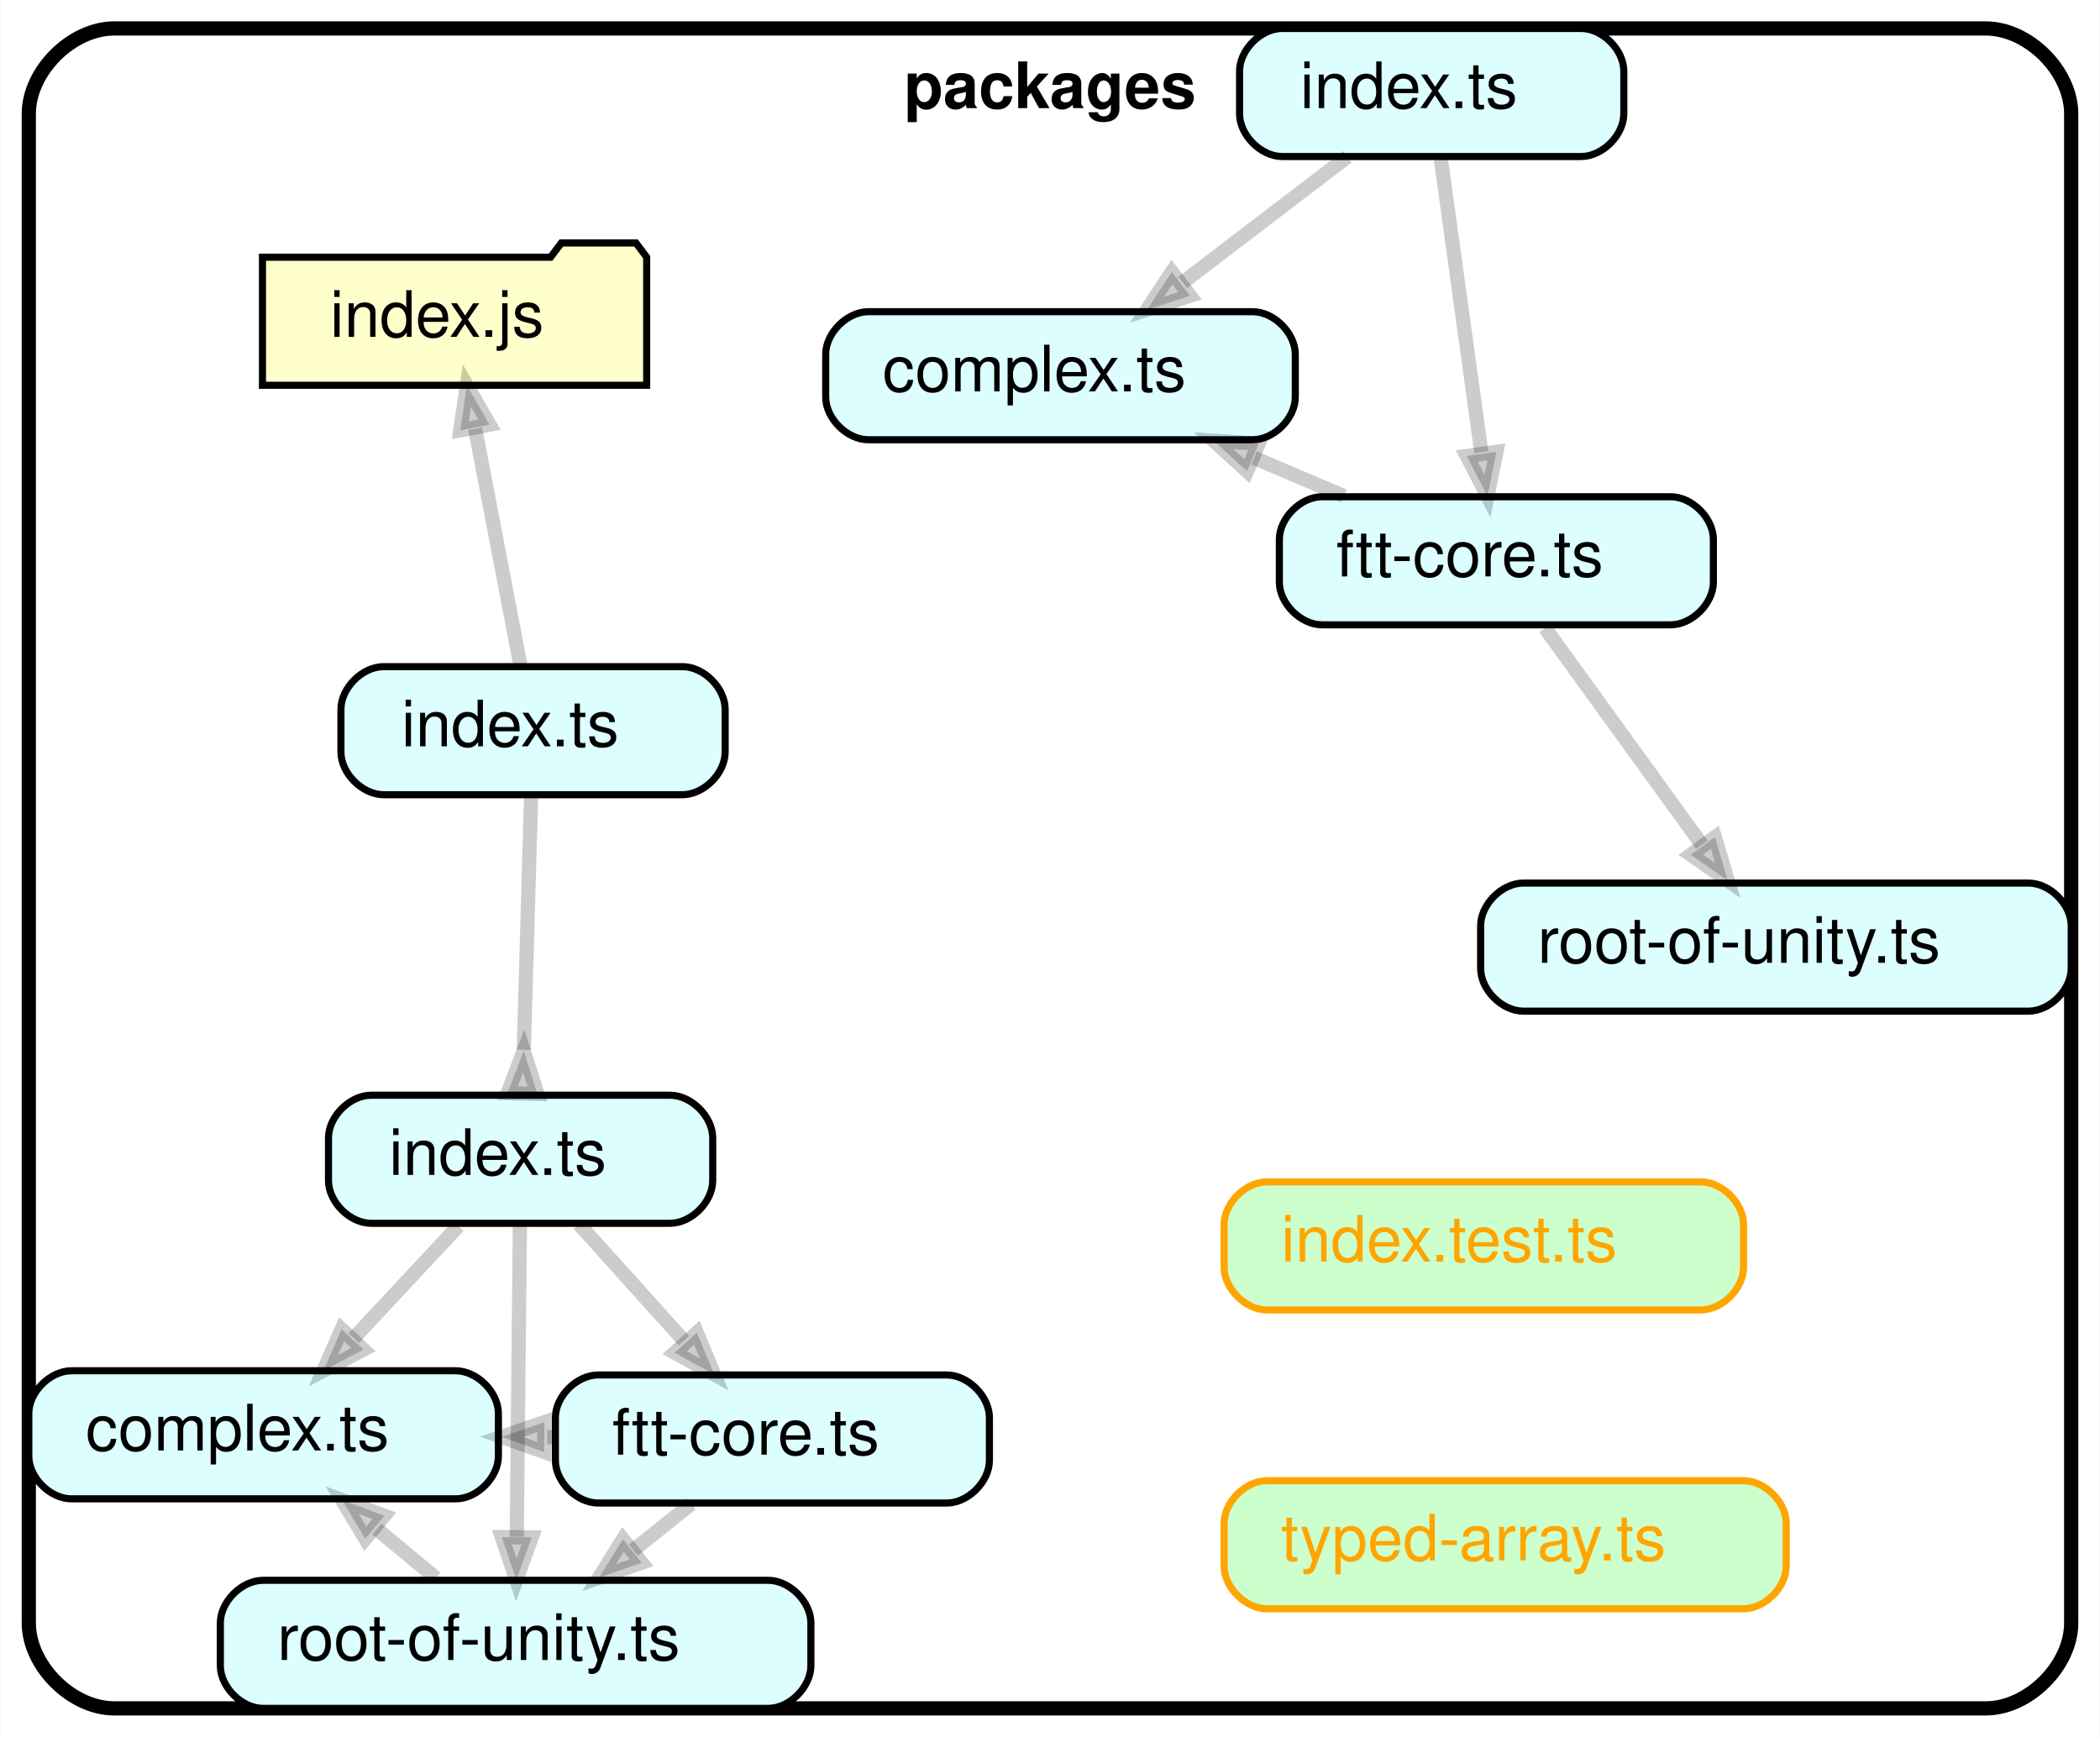
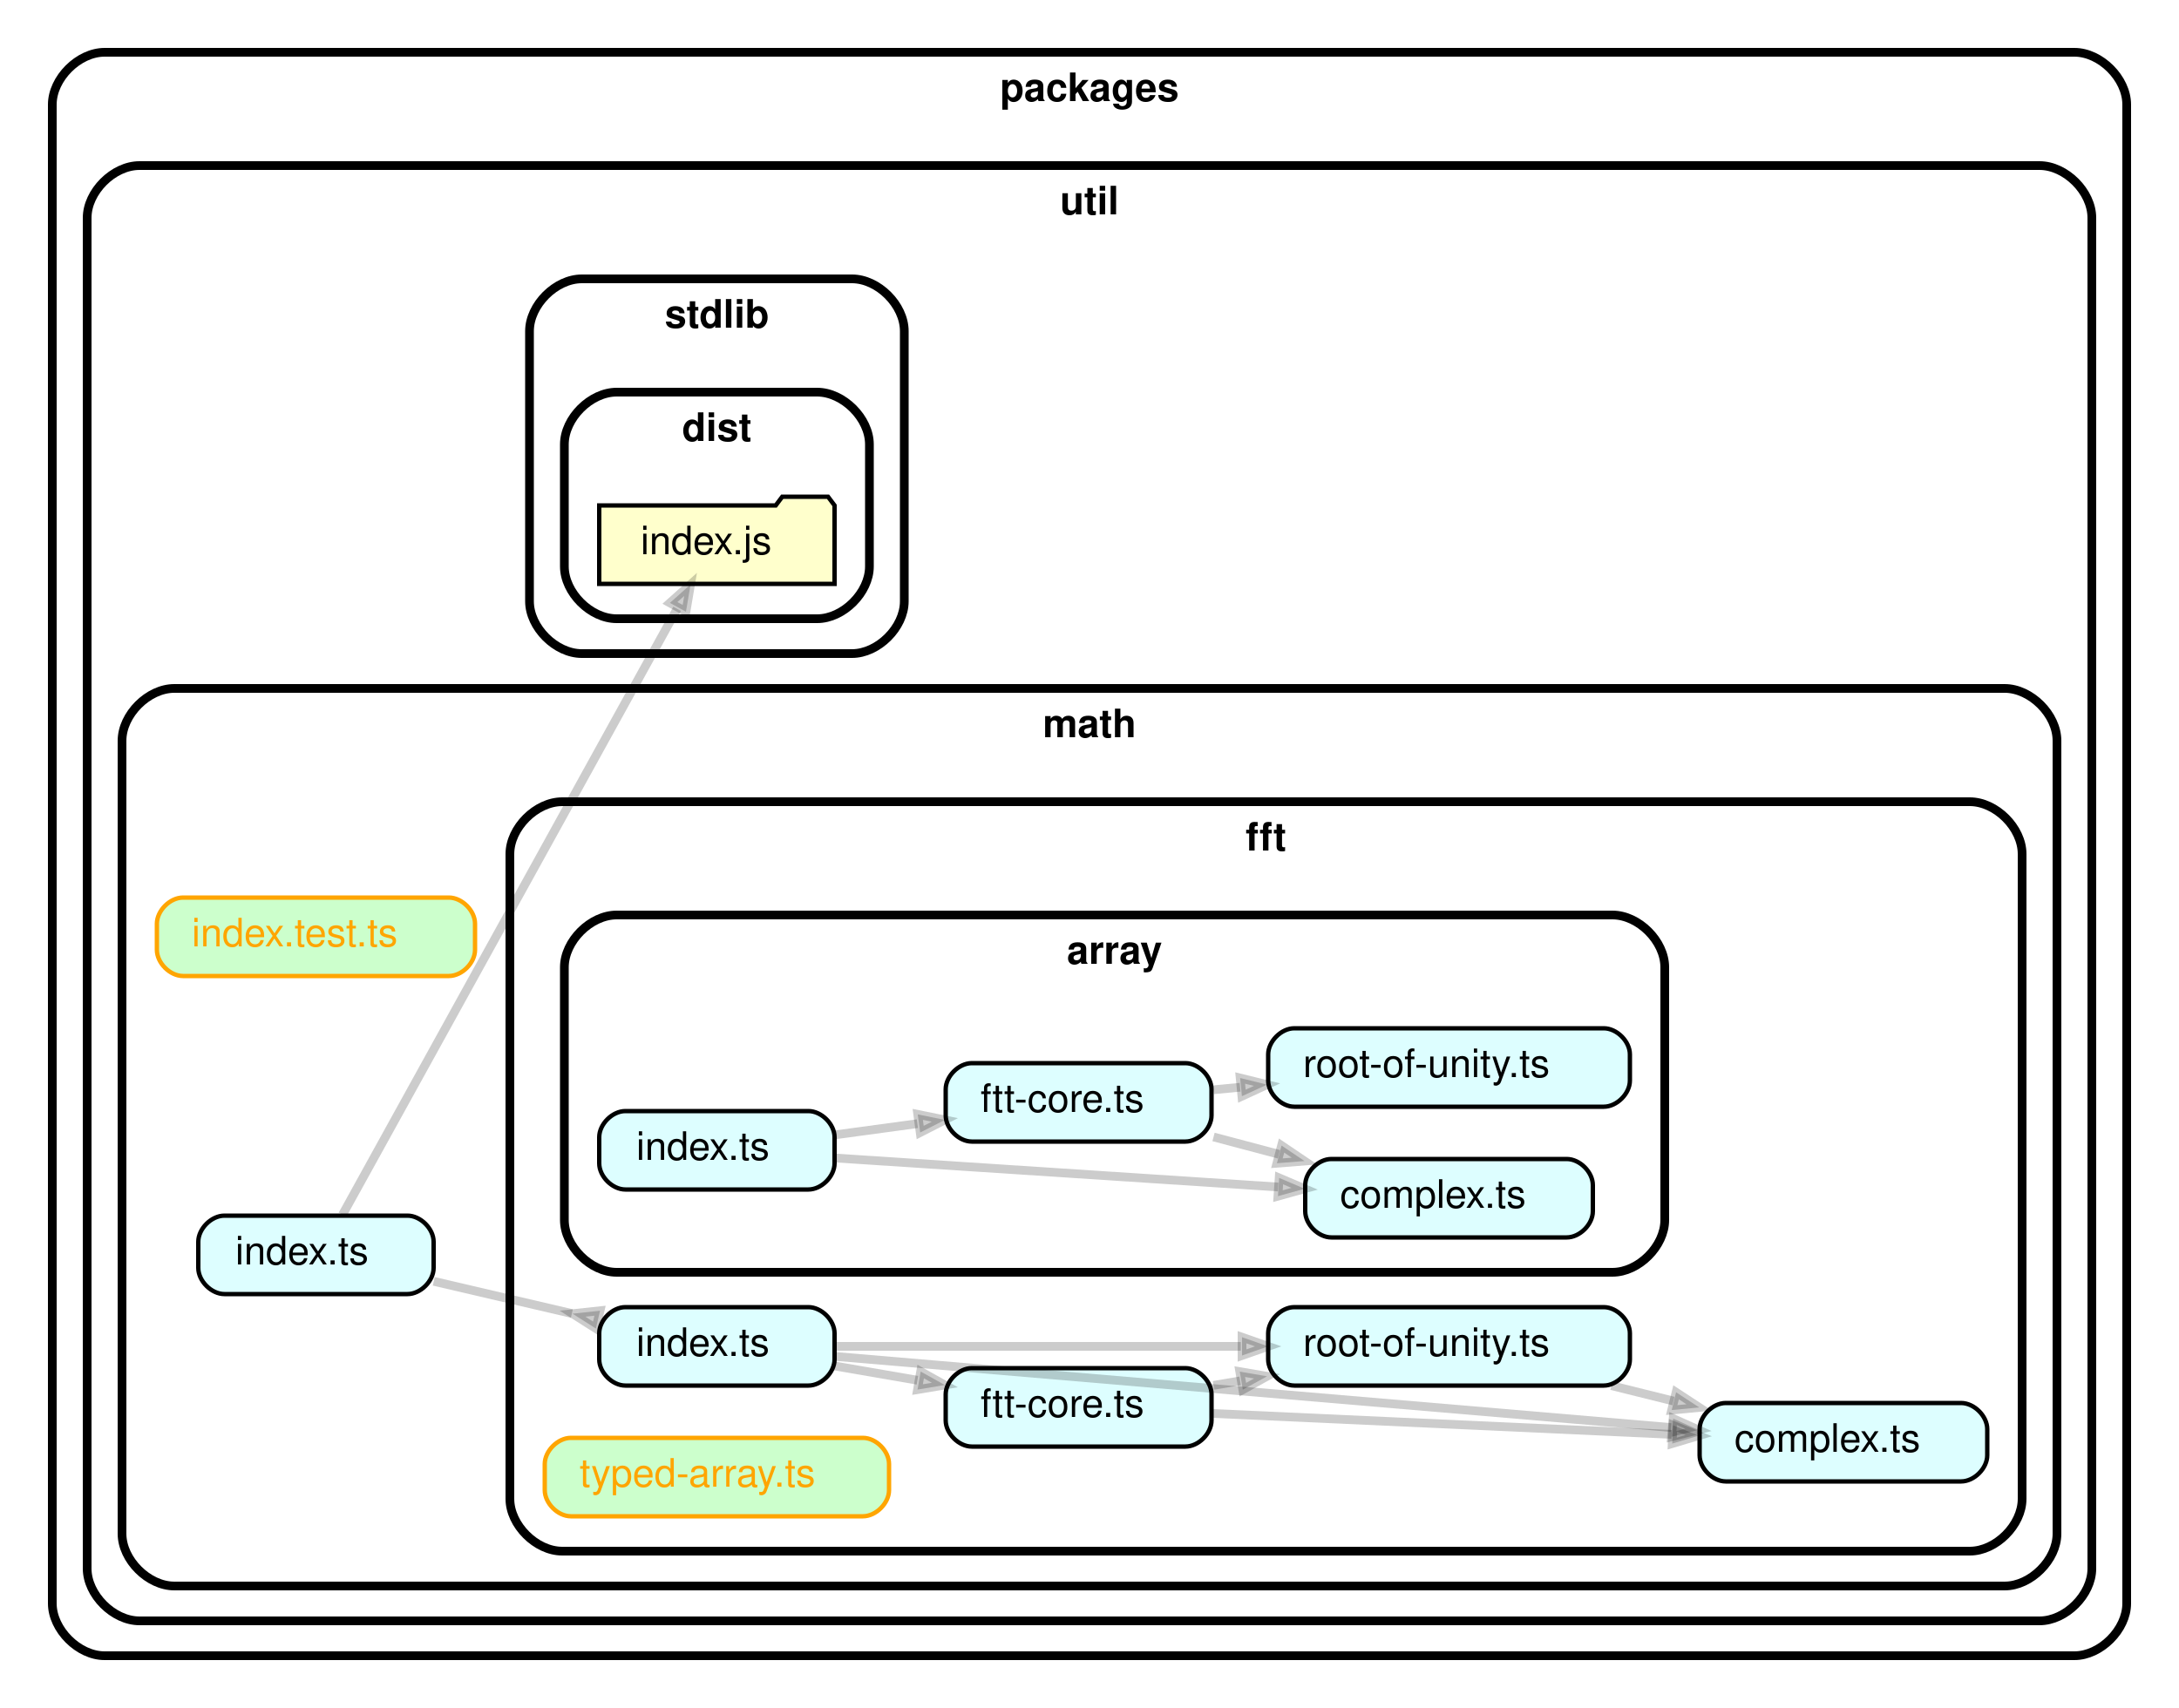
- <svg xmlns="http://www.w3.org/2000/svg" xmlns:xlink="http://www.w3.org/1999/xlink" width="295pt" height="244pt" viewBox="0.00 0.00 295.05 244.12">
-   <g id="graph0" class="graph" transform="scale(1 1) rotate(0) translate(4 240.12)">
-     <polygon fill="white" stroke="transparent" points="-4,4 -4,-240.12 291.05,-240.12 291.05,4 -4,4" />
+ <svg xmlns="http://www.w3.org/2000/svg" xmlns:xlink="http://www.w3.org/1999/xlink" width="500pt" height="392pt" viewBox="0.00 0.00 500.00 392.00">
+   <g id="graph0" class="graph" transform="scale(1 1) rotate(0) translate(4 388)">
+     <polygon fill="white" stroke="transparent" points="-4,4 -4,-388 496,-388 496,4 -4,4" />
    <g id="clust1" class="cluster">
-       <path fill="#ffffff" stroke="black" stroke-width="2" d="M12,0C12,0 275.05,0 275.05,0 281.05,0 287.05,-6 287.05,-12 287.05,-12 287.05,-224.12 287.05,-224.12 287.05,-230.12 281.05,-236.12 275.05,-236.12 275.05,-236.12 12,-236.12 12,-236.12 6,-236.12 0,-230.12 0,-224.12 0,-224.12 0,-12 0,-12 0,-6 6,0 12,0" />
-       <text text-anchor="middle" x="143.53" y="-224.92" font-family="Helvetica,sans-Serif" font-weight="bold" font-size="9.00">packages</text>
+       <path fill="#ffffff" stroke="black" stroke-width="2" d="M20,-8C20,-8 472,-8 472,-8 478,-8 484,-14 484,-20 484,-20 484,-364 484,-364 484,-370 478,-376 472,-376 472,-376 20,-376 20,-376 14,-376 8,-370 8,-364 8,-364 8,-20 8,-20 8,-14 14,-8 20,-8" />
+       <text text-anchor="middle" x="246" y="-364.8" font-family="Helvetica,sans-Serif" font-weight="bold" font-size="9.00">packages</text>
+     </g>
+     <g id="clust2" class="cluster">
+       <path fill="#ffffff" stroke="black" stroke-width="2" d="M28,-16C28,-16 464,-16 464,-16 470,-16 476,-22 476,-28 476,-28 476,-338 476,-338 476,-344 470,-350 464,-350 464,-350 28,-350 28,-350 22,-350 16,-344 16,-338 16,-338 16,-28 16,-28 16,-22 22,-16 28,-16" />
+       <text text-anchor="middle" x="246" y="-338.8" font-family="Helvetica,sans-Serif" font-weight="bold" font-size="9.00">util</text>
+     </g>
+     <g id="clust3" class="cluster">
+       <path fill="#ffffff" stroke="black" stroke-width="2" d="M36,-24C36,-24 456,-24 456,-24 462,-24 468,-30 468,-36 468,-36 468,-218 468,-218 468,-224 462,-230 456,-230 456,-230 36,-230 36,-230 30,-230 24,-224 24,-218 24,-218 24,-36 24,-36 24,-30 30,-24 36,-24" />
+       <text text-anchor="middle" x="246" y="-218.8" font-family="Helvetica,sans-Serif" font-weight="bold" font-size="9.00">math</text>
+     </g>
+     <g id="clust4" class="cluster">
+       <path fill="#ffffff" stroke="black" stroke-width="2" d="M125,-32C125,-32 448,-32 448,-32 454,-32 460,-38 460,-44 460,-44 460,-192 460,-192 460,-198 454,-204 448,-204 448,-204 125,-204 125,-204 119,-204 113,-198 113,-192 113,-192 113,-44 113,-44 113,-38 119,-32 125,-32" />
+       <text text-anchor="middle" x="286.5" y="-192.8" font-family="Helvetica,sans-Serif" font-weight="bold" font-size="9.00">fft</text>
+     </g>
+     <g id="clust5" class="cluster">
+       <path fill="#ffffff" stroke="black" stroke-width="2" d="M137.5,-96C137.5,-96 366,-96 366,-96 372,-96 378,-102 378,-108 378,-108 378,-166 378,-166 378,-172 372,-178 366,-178 366,-178 137.5,-178 137.5,-178 131.5,-178 125.5,-172 125.5,-166 125.5,-166 125.5,-108 125.5,-108 125.5,-102 131.5,-96 137.5,-96" />
+       <text text-anchor="middle" x="251.75" y="-166.8" font-family="Helvetica,sans-Serif" font-weight="bold" font-size="9.00">array</text>
+     </g>
+     <g id="clust6" class="cluster">
+       <path fill="#ffffff" stroke="black" stroke-width="2" d="M129.5,-238C129.5,-238 191.5,-238 191.5,-238 197.5,-238 203.5,-244 203.5,-250 203.5,-250 203.5,-312 203.5,-312 203.5,-318 197.5,-324 191.5,-324 191.5,-324 129.5,-324 129.5,-324 123.5,-324 117.5,-318 117.5,-312 117.5,-312 117.5,-250 117.5,-250 117.5,-244 123.5,-238 129.5,-238" />
+       <text text-anchor="middle" x="160.5" y="-312.8" font-family="Helvetica,sans-Serif" font-weight="bold" font-size="9.00">stdlib</text>
+     </g>
+     <g id="clust7" class="cluster">
+       <path fill="#ffffff" stroke="black" stroke-width="2" d="M137.5,-246C137.5,-246 183.5,-246 183.5,-246 189.5,-246 195.5,-252 195.5,-258 195.5,-258 195.5,-286 195.5,-286 195.5,-292 189.5,-298 183.5,-298 183.5,-298 137.5,-298 137.5,-298 131.5,-298 125.5,-292 125.5,-286 125.5,-286 125.5,-258 125.5,-258 125.5,-252 131.5,-246 137.5,-246" />
+       <text text-anchor="middle" x="160.5" y="-286.8" font-family="Helvetica,sans-Serif" font-weight="bold" font-size="9.00">dist</text>
    </g>
    <g id="node1" class="node">
      <g id="a_node1">
        <a xlink:href="packages/util/math/fft/array/complex.ts" xlink:title="complex.ts">
-           <path fill="#ddfeff" stroke="black" d="M172,-196.31C172,-196.31 118,-196.31 118,-196.31 115,-196.31 112,-193.31 112,-190.31 112,-190.31 112,-184.31 112,-184.31 112,-181.31 115,-178.31 118,-178.31 118,-178.31 172,-178.31 172,-178.31 175,-178.31 178,-181.31 178,-184.31 178,-184.31 178,-190.31 178,-190.31 178,-193.31 175,-196.31 172,-196.31" />
-           <text text-anchor="start" x="120" y="-185.11" font-family="Helvetica,sans-Serif" font-size="9.00">complex.ts</text>
+           <path fill="#ddfeff" stroke="black" d="M355.5,-122C355.5,-122 301.5,-122 301.5,-122 298.5,-122 295.5,-119 295.5,-116 295.5,-116 295.5,-110 295.5,-110 295.5,-107 298.5,-104 301.5,-104 301.5,-104 355.5,-104 355.5,-104 358.5,-104 361.5,-107 361.5,-110 361.5,-110 361.5,-116 361.5,-116 361.5,-119 358.5,-122 355.5,-122" />
+           <text text-anchor="start" x="303.5" y="-110.8" font-family="Helvetica,sans-Serif" font-size="9.00">complex.ts</text>
        </a>
      </g>
    </g>
    <g id="node2" class="node">
      <g id="a_node2">
        <a xlink:href="packages/util/math/fft/array/ftt-core.ts" xlink:title="ftt-core.ts">
-           <path fill="#ddfeff" stroke="black" d="M230.76,-170.3C230.76,-170.3 181.76,-170.3 181.76,-170.3 178.76,-170.3 175.76,-167.3 175.76,-164.3 175.76,-164.3 175.76,-158.3 175.76,-158.3 175.76,-155.3 178.76,-152.3 181.76,-152.3 181.76,-152.3 230.76,-152.3 230.76,-152.3 233.76,-152.3 236.76,-155.3 236.76,-158.3 236.76,-158.3 236.76,-164.3 236.76,-164.3 236.76,-167.3 233.76,-170.3 230.76,-170.3" />
-           <text text-anchor="start" x="183.76" y="-159.1" font-family="Helvetica,sans-Serif" font-size="9.00">ftt-core.ts</text>
+           <path fill="#ddfeff" stroke="black" d="M268,-144C268,-144 219,-144 219,-144 216,-144 213,-141 213,-138 213,-138 213,-132 213,-132 213,-129 216,-126 219,-126 219,-126 268,-126 268,-126 271,-126 274,-129 274,-132 274,-132 274,-138 274,-138 274,-141 271,-144 268,-144" />
+           <text text-anchor="start" x="221" y="-132.8" font-family="Helvetica,sans-Serif" font-size="9.00">ftt-core.ts</text>
        </a>
      </g>
    </g>
    <g id="edge1" class="edge">
-       <path fill="none" stroke="#000000" stroke-width="2" stroke-opacity="0.2" d="M184.83,-170.4C180.75,-172.13 176.43,-173.96 172.2,-175.76" />
-       <polygon fill="#000000" fill-opacity="0.2" stroke="#000000" stroke-width="2" stroke-opacity="0.2" points="171.22,-173.89 166.52,-178.17 172.86,-177.76 171.22,-173.89" />
+       <path fill="none" stroke="#000000" stroke-width="2" stroke-opacity="0.2" d="M274.46,-127.06C279.34,-125.77 284.44,-124.41 289.48,-123.08" />
+       <polygon fill="#000000" fill-opacity="0.2" stroke="#000000" stroke-width="2" stroke-opacity="0.2" points="290.07,-125.09 295.34,-121.53 289,-121.03 290.07,-125.09" />
    </g>
    <g id="node3" class="node">
      <g id="a_node3">
        <a xlink:href="packages/util/math/fft/array/root-of-unity.ts" xlink:title="root-of-unity.ts">
-           <path fill="#ddfeff" stroke="black" d="M281.05,-116C281.05,-116 210.05,-116 210.05,-116 207.05,-116 204.05,-113 204.05,-110 204.05,-110 204.05,-104 204.05,-104 204.05,-101 207.05,-98 210.05,-98 210.05,-98 281.05,-98 281.05,-98 284.05,-98 287.05,-101 287.05,-104 287.05,-104 287.05,-110 287.05,-110 287.05,-113 284.05,-116 281.05,-116" />
-           <text text-anchor="start" x="212.05" y="-104.8" font-family="Helvetica,sans-Serif" font-size="9.00">root-of-unity.ts</text>
+           <path fill="#ddfeff" stroke="black" d="M364,-152C364,-152 293,-152 293,-152 290,-152 287,-149 287,-146 287,-146 287,-140 287,-140 287,-137 290,-134 293,-134 293,-134 364,-134 364,-134 367,-134 370,-137 370,-140 370,-140 370,-146 370,-146 370,-149 367,-152 364,-152" />
+           <text text-anchor="start" x="295" y="-140.8" font-family="Helvetica,sans-Serif" font-size="9.00">root-of-unity.ts</text>
        </a>
      </g>
    </g>
    <g id="edge2" class="edge">
-       <path fill="none" stroke="#000000" stroke-width="2" stroke-opacity="0.2" d="M213.1,-151.84C219.19,-143.43 228.18,-131.01 235.15,-121.38" />
-       <polygon fill="#000000" fill-opacity="0.2" stroke="#000000" stroke-width="2" stroke-opacity="0.2" points="236.97,-122.44 238.79,-116.35 233.57,-119.98 236.97,-122.44" />
+       <path fill="none" stroke="#000000" stroke-width="2" stroke-opacity="0.2" d="M274.46,-137.89C276.46,-138.08 278.5,-138.28 280.55,-138.47" />
+       <polygon fill="#000000" fill-opacity="0.2" stroke="#000000" stroke-width="2" stroke-opacity="0.2" points="280.57,-140.59 286.74,-139.07 280.97,-136.41 280.57,-140.59" />
    </g>
    <g id="node4" class="node">
      <g id="a_node4">
        <a xlink:href="packages/util/math/fft/array/index.ts" xlink:title="index.ts">
-           <path fill="#ddfeff" stroke="black" d="M218.17,-236.12C218.17,-236.12 176.17,-236.12 176.17,-236.12 173.17,-236.12 170.17,-233.12 170.17,-230.12 170.17,-230.12 170.17,-224.12 170.17,-224.12 170.17,-221.12 173.17,-218.12 176.17,-218.12 176.17,-218.12 218.17,-218.12 218.17,-218.12 221.17,-218.12 224.17,-221.12 224.17,-224.12 224.17,-224.12 224.17,-230.12 224.17,-230.12 224.17,-233.12 221.17,-236.12 218.17,-236.12" />
-           <text text-anchor="start" x="178.67" y="-224.92" font-family="Helvetica,sans-Serif" font-size="9.00">index.ts</text>
+           <path fill="#ddfeff" stroke="black" d="M181.5,-133C181.5,-133 139.5,-133 139.5,-133 136.5,-133 133.5,-130 133.5,-127 133.5,-127 133.5,-121 133.5,-121 133.5,-118 136.5,-115 139.5,-115 139.5,-115 181.5,-115 181.5,-115 184.5,-115 187.5,-118 187.5,-121 187.5,-121 187.5,-127 187.5,-127 187.5,-130 184.5,-133 181.5,-133" />
+           <text text-anchor="start" x="142" y="-121.8" font-family="Helvetica,sans-Serif" font-size="9.00">index.ts</text>
        </a>
      </g>
    </g>
    <g id="edge3" class="edge">
-       <path fill="none" stroke="#000000" stroke-width="2" stroke-opacity="0.2" d="M185.33,-218.09C178.49,-212.87 169.77,-206.21 162.18,-200.42" />
-       <polygon fill="#000000" fill-opacity="0.2" stroke="#000000" stroke-width="2" stroke-opacity="0.2" points="163.2,-198.55 157.15,-196.58 160.65,-201.89 163.2,-198.55" />
+       <path fill="none" stroke="#000000" stroke-width="2" stroke-opacity="0.2" d="M187.87,-122.21C215.41,-120.4 258.16,-117.61 289.3,-115.57" />
+       <polygon fill="#000000" fill-opacity="0.2" stroke="#000000" stroke-width="2" stroke-opacity="0.2" points="289.52,-117.66 295.37,-115.17 289.24,-113.47 289.52,-117.66" />
    </g>
    <g id="edge4" class="edge">
-       <path fill="none" stroke="#000000" stroke-width="2" stroke-opacity="0.2" d="M198.43,-217.97C199.91,-207.26 202.38,-189.37 204.15,-176.55" />
-       <polygon fill="#000000" fill-opacity="0.2" stroke="#000000" stroke-width="2" stroke-opacity="0.2" points="206.27,-176.61 205.01,-170.38 202.1,-176.03 206.27,-176.61" />
+       <path fill="none" stroke="#000000" stroke-width="2" stroke-opacity="0.2" d="M187.57,-127.54C193.61,-128.36 200.14,-129.25 206.51,-130.11" />
+       <polygon fill="#000000" fill-opacity="0.2" stroke="#000000" stroke-width="2" stroke-opacity="0.2" points="206.59,-132.24 212.81,-130.97 207.15,-128.08 206.59,-132.24" />
    </g>
    <g id="node5" class="node">
      <g id="a_node5">
        <a xlink:href="packages/util/math/fft/complex.ts" xlink:title="complex.ts">
-           <path fill="#ddfeff" stroke="black" d="M60,-47.45C60,-47.45 6,-47.45 6,-47.45 3,-47.45 0,-44.45 0,-41.45 0,-41.45 0,-35.45 0,-35.45 0,-32.45 3,-29.45 6,-29.45 6,-29.45 60,-29.45 60,-29.45 63,-29.45 66,-32.45 66,-35.45 66,-35.45 66,-41.45 66,-41.45 66,-44.45 63,-47.45 60,-47.45" />
-           <text text-anchor="start" x="8" y="-36.25" font-family="Helvetica,sans-Serif" font-size="9.00">complex.ts</text>
+           <path fill="#ddfeff" stroke="black" d="M446,-66C446,-66 392,-66 392,-66 389,-66 386,-63 386,-60 386,-60 386,-54 386,-54 386,-51 389,-48 392,-48 392,-48 446,-48 446,-48 449,-48 452,-51 452,-54 452,-54 452,-60 452,-60 452,-63 449,-66 446,-66" />
+           <text text-anchor="start" x="394" y="-54.8" font-family="Helvetica,sans-Serif" font-size="9.00">complex.ts</text>
        </a>
      </g>
    </g>
    <g id="node6" class="node">
      <g id="a_node6">
        <a xlink:href="packages/util/math/fft/ftt-core.ts" xlink:title="ftt-core.ts">
-           <path fill="#ddfeff" stroke="black" d="M129.01,-46.86C129.01,-46.86 80.01,-46.86 80.01,-46.86 77.01,-46.86 74.01,-43.86 74.01,-40.86 74.01,-40.86 74.01,-34.86 74.01,-34.86 74.01,-31.86 77.01,-28.86 80.01,-28.86 80.01,-28.86 129.01,-28.86 129.01,-28.86 132.01,-28.86 135.01,-31.86 135.01,-34.86 135.01,-34.86 135.01,-40.86 135.01,-40.86 135.01,-43.86 132.01,-46.86 129.01,-46.86" />
-           <text text-anchor="start" x="82.01" y="-35.66" font-family="Helvetica,sans-Serif" font-size="9.00">ftt-core.ts</text>
+           <path fill="#ddfeff" stroke="black" d="M268,-74C268,-74 219,-74 219,-74 216,-74 213,-71 213,-68 213,-68 213,-62 213,-62 213,-59 216,-56 219,-56 219,-56 268,-56 268,-56 271,-56 274,-59 274,-62 274,-62 274,-68 274,-68 274,-71 271,-74 268,-74" />
+           <text text-anchor="start" x="221" y="-62.8" font-family="Helvetica,sans-Serif" font-size="9.00">ftt-core.ts</text>
        </a>
      </g>
    </g>
    <g id="edge5" class="edge">
-       <path fill="none" stroke="#000000" stroke-width="2" stroke-opacity="0.2" d="M73.77,-38.11C73.46,-38.12 73.16,-38.12 72.86,-38.12" />
-       <polygon fill="#000000" fill-opacity="0.2" stroke="#000000" stroke-width="2" stroke-opacity="0.2" points="72.43,-36.03 66.45,-38.17 72.47,-40.23 72.43,-36.03" />
+       <path fill="none" stroke="#000000" stroke-width="2" stroke-opacity="0.2" d="M274.07,-63.61C303.35,-62.27 347.67,-60.25 379.59,-58.8" />
+       <polygon fill="#000000" fill-opacity="0.2" stroke="#000000" stroke-width="2" stroke-opacity="0.2" points="379.9,-60.88 385.8,-58.51 379.71,-56.69 379.9,-60.88" />
    </g>
    <g id="node7" class="node">
      <g id="a_node7">
        <a xlink:href="packages/util/math/fft/root-of-unity.ts" xlink:title="root-of-unity.ts">
-           <path fill="#ddfeff" stroke="black" d="M103.92,-18C103.92,-18 32.92,-18 32.92,-18 29.92,-18 26.92,-15 26.92,-12 26.92,-12 26.92,-6 26.92,-6 26.92,-3 29.92,0 32.92,0 32.92,0 103.92,0 103.92,0 106.92,0 109.92,-3 109.92,-6 109.92,-6 109.92,-12 109.92,-12 109.92,-15 106.92,-18 103.92,-18" />
-           <text text-anchor="start" x="34.92" y="-6.8" font-family="Helvetica,sans-Serif" font-size="9.00">root-of-unity.ts</text>
+           <path fill="#ddfeff" stroke="black" d="M364,-88C364,-88 293,-88 293,-88 290,-88 287,-85 287,-82 287,-82 287,-76 287,-76 287,-73 290,-70 293,-70 293,-70 364,-70 364,-70 367,-70 370,-73 370,-76 370,-76 370,-82 370,-82 370,-85 367,-88 364,-88" />
+           <text text-anchor="start" x="295" y="-76.8" font-family="Helvetica,sans-Serif" font-size="9.00">root-of-unity.ts</text>
        </a>
      </g>
    </g>
    <g id="edge6" class="edge">
-       <path fill="none" stroke="#000000" stroke-width="2" stroke-opacity="0.2" d="M93.09,-28.73C90.51,-26.67 87.72,-24.43 84.97,-22.24" />
-       <polygon fill="#000000" fill-opacity="0.2" stroke="#000000" stroke-width="2" stroke-opacity="0.2" points="86.14,-20.48 80.14,-18.37 83.51,-23.76 86.14,-20.48" />
+       <path fill="none" stroke="#000000" stroke-width="2" stroke-opacity="0.2" d="M274.46,-70.05C276.46,-70.39 278.5,-70.73 280.55,-71.08" />
+       <polygon fill="#000000" fill-opacity="0.2" stroke="#000000" stroke-width="2" stroke-opacity="0.2" points="280.48,-73.2 286.74,-72.13 281.18,-69.06 280.48,-73.2" />
    </g>
    <g id="edge10" class="edge">
-       <path fill="none" stroke="#000000" stroke-width="2" stroke-opacity="0.2" d="M57.22,-18.32C54.58,-20.51 51.72,-22.89 48.92,-25.21" />
-       <polygon fill="#000000" fill-opacity="0.2" stroke="#000000" stroke-width="2" stroke-opacity="0.2" points="47.29,-23.84 44.01,-29.29 49.97,-27.07 47.29,-23.84" />
+       <path fill="none" stroke="#000000" stroke-width="2" stroke-opacity="0.2" d="M365.75,-69.99C370.45,-68.82 375.27,-67.62 380,-66.45" />
+       <polygon fill="#000000" fill-opacity="0.2" stroke="#000000" stroke-width="2" stroke-opacity="0.2" points="380.6,-68.46 385.92,-64.98 379.59,-64.38 380.6,-68.46" />
    </g>
    <g id="node8" class="node">
      <g id="a_node8">
        <a xlink:href="packages/util/math/fft/index.ts" xlink:title="index.ts">
-           <path fill="#ddfeff" stroke="black" d="M90.12,-86.18C90.12,-86.18 48.12,-86.18 48.12,-86.18 45.12,-86.18 42.12,-83.18 42.12,-80.18 42.12,-80.18 42.12,-74.18 42.12,-74.18 42.12,-71.18 45.12,-68.18 48.12,-68.18 48.12,-68.18 90.12,-68.18 90.12,-68.18 93.12,-68.18 96.12,-71.18 96.12,-74.18 96.12,-74.18 96.12,-80.18 96.12,-80.18 96.12,-83.18 93.12,-86.18 90.12,-86.18" />
-           <text text-anchor="start" x="50.62" y="-74.98" font-family="Helvetica,sans-Serif" font-size="9.00">index.ts</text>
+           <path fill="#ddfeff" stroke="black" d="M181.5,-88C181.5,-88 139.5,-88 139.5,-88 136.5,-88 133.5,-85 133.5,-82 133.5,-82 133.5,-76 133.5,-76 133.5,-73 136.5,-70 139.5,-70 139.5,-70 181.5,-70 181.5,-70 184.5,-70 187.5,-73 187.5,-76 187.5,-76 187.5,-82 187.5,-82 187.5,-85 184.5,-88 181.5,-88" />
+           <text text-anchor="start" x="142" y="-76.8" font-family="Helvetica,sans-Serif" font-size="9.00">index.ts</text>
        </a>
      </g>
    </g>
    <g id="edge7" class="edge">
-       <path fill="none" stroke="#000000" stroke-width="2" stroke-opacity="0.2" d="M60.38,-67.8C55.96,-63.07 50.53,-57.25 45.67,-52.04" />
-       <polygon fill="#000000" fill-opacity="0.2" stroke="#000000" stroke-width="2" stroke-opacity="0.2" points="47.04,-50.43 41.41,-47.47 43.97,-53.29 47.04,-50.43" />
+       <path fill="none" stroke="#000000" stroke-width="2" stroke-opacity="0.2" d="M187.68,-76.69C233.51,-72.79 326.38,-64.88 379.45,-60.37" />
+       <polygon fill="#000000" fill-opacity="0.2" stroke="#000000" stroke-width="2" stroke-opacity="0.2" points="379.92,-62.43 385.72,-59.83 379.56,-58.25 379.92,-62.43" />
    </g>
    <g id="edge8" class="edge">
-       <path fill="none" stroke="#000000" stroke-width="2" stroke-opacity="0.2" d="M77.33,-68.06C81.7,-63.2 87.18,-57.11 92.07,-51.68" />
-       <polygon fill="#000000" fill-opacity="0.2" stroke="#000000" stroke-width="2" stroke-opacity="0.2" points="93.89,-52.8 96.34,-46.93 90.77,-49.99 93.89,-52.8" />
+       <path fill="none" stroke="#000000" stroke-width="2" stroke-opacity="0.2" d="M187.57,-74.49C193.61,-73.45 200.14,-72.32 206.51,-71.22" />
+       <polygon fill="#000000" fill-opacity="0.2" stroke="#000000" stroke-width="2" stroke-opacity="0.2" points="207.26,-73.22 212.81,-70.13 206.54,-69.08 207.26,-73.22" />
    </g>
    <g id="edge9" class="edge">
-       <path fill="none" stroke="#000000" stroke-width="2" stroke-opacity="0.2" d="M69.02,-67.98C68.91,-56.74 68.72,-37.55 68.58,-24.12" />
-       <polygon fill="#000000" fill-opacity="0.2" stroke="#000000" stroke-width="2" stroke-opacity="0.2" points="70.68,-24.03 68.52,-18.05 66.48,-24.07 70.68,-24.03" />
+       <path fill="none" stroke="#000000" stroke-width="2" stroke-opacity="0.2" d="M187.87,-79C212.95,-79 250.65,-79 280.71,-79" />
+       <polygon fill="#000000" fill-opacity="0.2" stroke="#000000" stroke-width="2" stroke-opacity="0.2" points="281,-81.1 287,-79 281,-76.9 281,-81.1" />
    </g>
    <g id="node9" class="node">
      <g id="a_node9">
        <a xlink:href="packages/util/math/fft/typed-array.ts" xlink:title="no-orphans">
-           <path fill="#ccffcc" stroke="orange" d="M241,-32C241,-32 174,-32 174,-32 171,-32 168,-29 168,-26 168,-26 168,-20 168,-20 168,-17 171,-14 174,-14 174,-14 241,-14 241,-14 244,-14 247,-17 247,-20 247,-20 247,-26 247,-26 247,-29 244,-32 241,-32" />
-           <text text-anchor="start" x="176" y="-20.8" font-family="Helvetica,sans-Serif" font-size="9.00" fill="orange">typed-array.ts</text>
+           <path fill="#ccffcc" stroke="orange" d="M194,-58C194,-58 127,-58 127,-58 124,-58 121,-55 121,-52 121,-52 121,-46 121,-46 121,-43 124,-40 127,-40 127,-40 194,-40 194,-40 197,-40 200,-43 200,-46 200,-46 200,-52 200,-52 200,-55 197,-58 194,-58" />
+           <text text-anchor="start" x="129" y="-46.8" font-family="Helvetica,sans-Serif" font-size="9.00" fill="orange">typed-array.ts</text>
        </a>
      </g>
    </g>
    <g id="node10" class="node">
      <g id="a_node10">
        <a xlink:href="packages/util/math/index.test.ts" xlink:title="no-orphans">
-           <path fill="#ccffcc" stroke="orange" d="M235,-74C235,-74 174,-74 174,-74 171,-74 168,-71 168,-68 168,-68 168,-62 168,-62 168,-59 171,-56 174,-56 174,-56 235,-56 235,-56 238,-56 241,-59 241,-62 241,-62 241,-68 241,-68 241,-71 238,-74 235,-74" />
-           <text text-anchor="start" x="176" y="-62.8" font-family="Helvetica,sans-Serif" font-size="9.00" fill="orange">index.test.ts</text>
+           <path fill="#ccffcc" stroke="orange" d="M99,-182C99,-182 38,-182 38,-182 35,-182 32,-179 32,-176 32,-176 32,-170 32,-170 32,-167 35,-164 38,-164 38,-164 99,-164 99,-164 102,-164 105,-167 105,-170 105,-170 105,-176 105,-176 105,-179 102,-182 99,-182" />
+           <text text-anchor="start" x="40" y="-170.8" font-family="Helvetica,sans-Serif" font-size="9.00" fill="orange">index.test.ts</text>
        </a>
      </g>
    </g>
    <g id="node11" class="node">
      <g id="a_node11">
        <a xlink:href="packages/util/math/index.ts" xlink:title="index.ts">
-           <path fill="#ddfeff" stroke="black" d="M91.87,-146.42C91.87,-146.42 49.87,-146.42 49.87,-146.42 46.87,-146.42 43.87,-143.42 43.87,-140.42 43.87,-140.42 43.87,-134.42 43.87,-134.42 43.87,-131.42 46.87,-128.42 49.87,-128.42 49.87,-128.42 91.87,-128.42 91.87,-128.42 94.87,-128.42 97.87,-131.42 97.87,-134.42 97.87,-134.42 97.87,-140.42 97.87,-140.42 97.87,-143.42 94.87,-146.42 91.87,-146.42" />
-           <text text-anchor="start" x="52.37" y="-135.22" font-family="Helvetica,sans-Serif" font-size="9.00">index.ts</text>
+           <path fill="#ddfeff" stroke="black" d="M89.5,-109C89.5,-109 47.5,-109 47.5,-109 44.5,-109 41.5,-106 41.5,-103 41.5,-103 41.5,-97 41.5,-97 41.5,-94 44.5,-91 47.5,-91 47.5,-91 89.5,-91 89.5,-91 92.5,-91 95.5,-94 95.5,-97 95.5,-97 95.5,-103 95.5,-103 95.5,-106 92.5,-109 89.5,-109" />
+           <text text-anchor="start" x="50" y="-97.8" font-family="Helvetica,sans-Serif" font-size="9.00">index.ts</text>
        </a>
      </g>
    </g>
    <g id="edge11" class="edge">
-       <path fill="none" stroke="#000000" stroke-width="2" stroke-opacity="0.2" d="M70.6,-128.27C70.33,-118.8 69.89,-103.85 69.57,-92.57" />
-       <polygon fill="#000000" fill-opacity="0.2" stroke="#000000" stroke-width="2" stroke-opacity="0.2" points="71.49,-86.35 69.56,-92.41 67.29,-86.47 71.49,-86.35" />
+       <path fill="none" stroke="#000000" stroke-width="2" stroke-opacity="0.2" d="M95.53,-93.93C105.43,-91.62 116.82,-88.96 127.22,-86.53" />
+       <polygon fill="#000000" fill-opacity="0.2" stroke="#000000" stroke-width="2" stroke-opacity="0.2" points="133.69,-87.18 127.37,-86.5 132.74,-83.09 133.69,-87.18" />
    </g>
    <g id="node12" class="node">
      <g id="a_node12">
        <a xlink:href="packages/util/stdlib/dist/index.js" xlink:title="index.js">
-           <polygon fill="#ffffcc" stroke="black" points="86.84,-203.97 85.34,-205.97 74.84,-205.97 73.34,-203.97 32.84,-203.97 32.84,-185.97 86.84,-185.97 86.84,-203.97" />
-           <text text-anchor="start" x="42.34" y="-192.77" font-family="Helvetica,sans-Serif" font-size="9.00">index.js</text>
+           <polygon fill="#ffffcc" stroke="black" points="187.5,-272 186,-274 175.5,-274 174,-272 133.5,-272 133.5,-254 187.5,-254 187.5,-272" />
+           <text text-anchor="start" x="143" y="-260.8" font-family="Helvetica,sans-Serif" font-size="9.00">index.js</text>
        </a>
      </g>
    </g>
    <g id="edge12" class="edge">
-       <path fill="none" stroke="#000000" stroke-width="2" stroke-opacity="0.2" d="M69.09,-146.66C67.38,-155.61 64.75,-169.32 62.73,-179.86" />
-       <polygon fill="#000000" fill-opacity="0.2" stroke="#000000" stroke-width="2" stroke-opacity="0.2" points="60.64,-179.64 61.57,-185.93 64.76,-180.43 60.64,-179.64" />
+       <path fill="none" stroke="#000000" stroke-width="2" stroke-opacity="0.2" d="M74.6,-109.23C89.51,-136.24 133.15,-215.28 151.37,-248.27" />
+       <polygon fill="#000000" fill-opacity="0.2" stroke="#000000" stroke-width="2" stroke-opacity="0.2" points="149.72,-249.63 154.46,-253.87 153.4,-247.6 149.72,-249.63" />
    </g>
  </g>
</svg>
